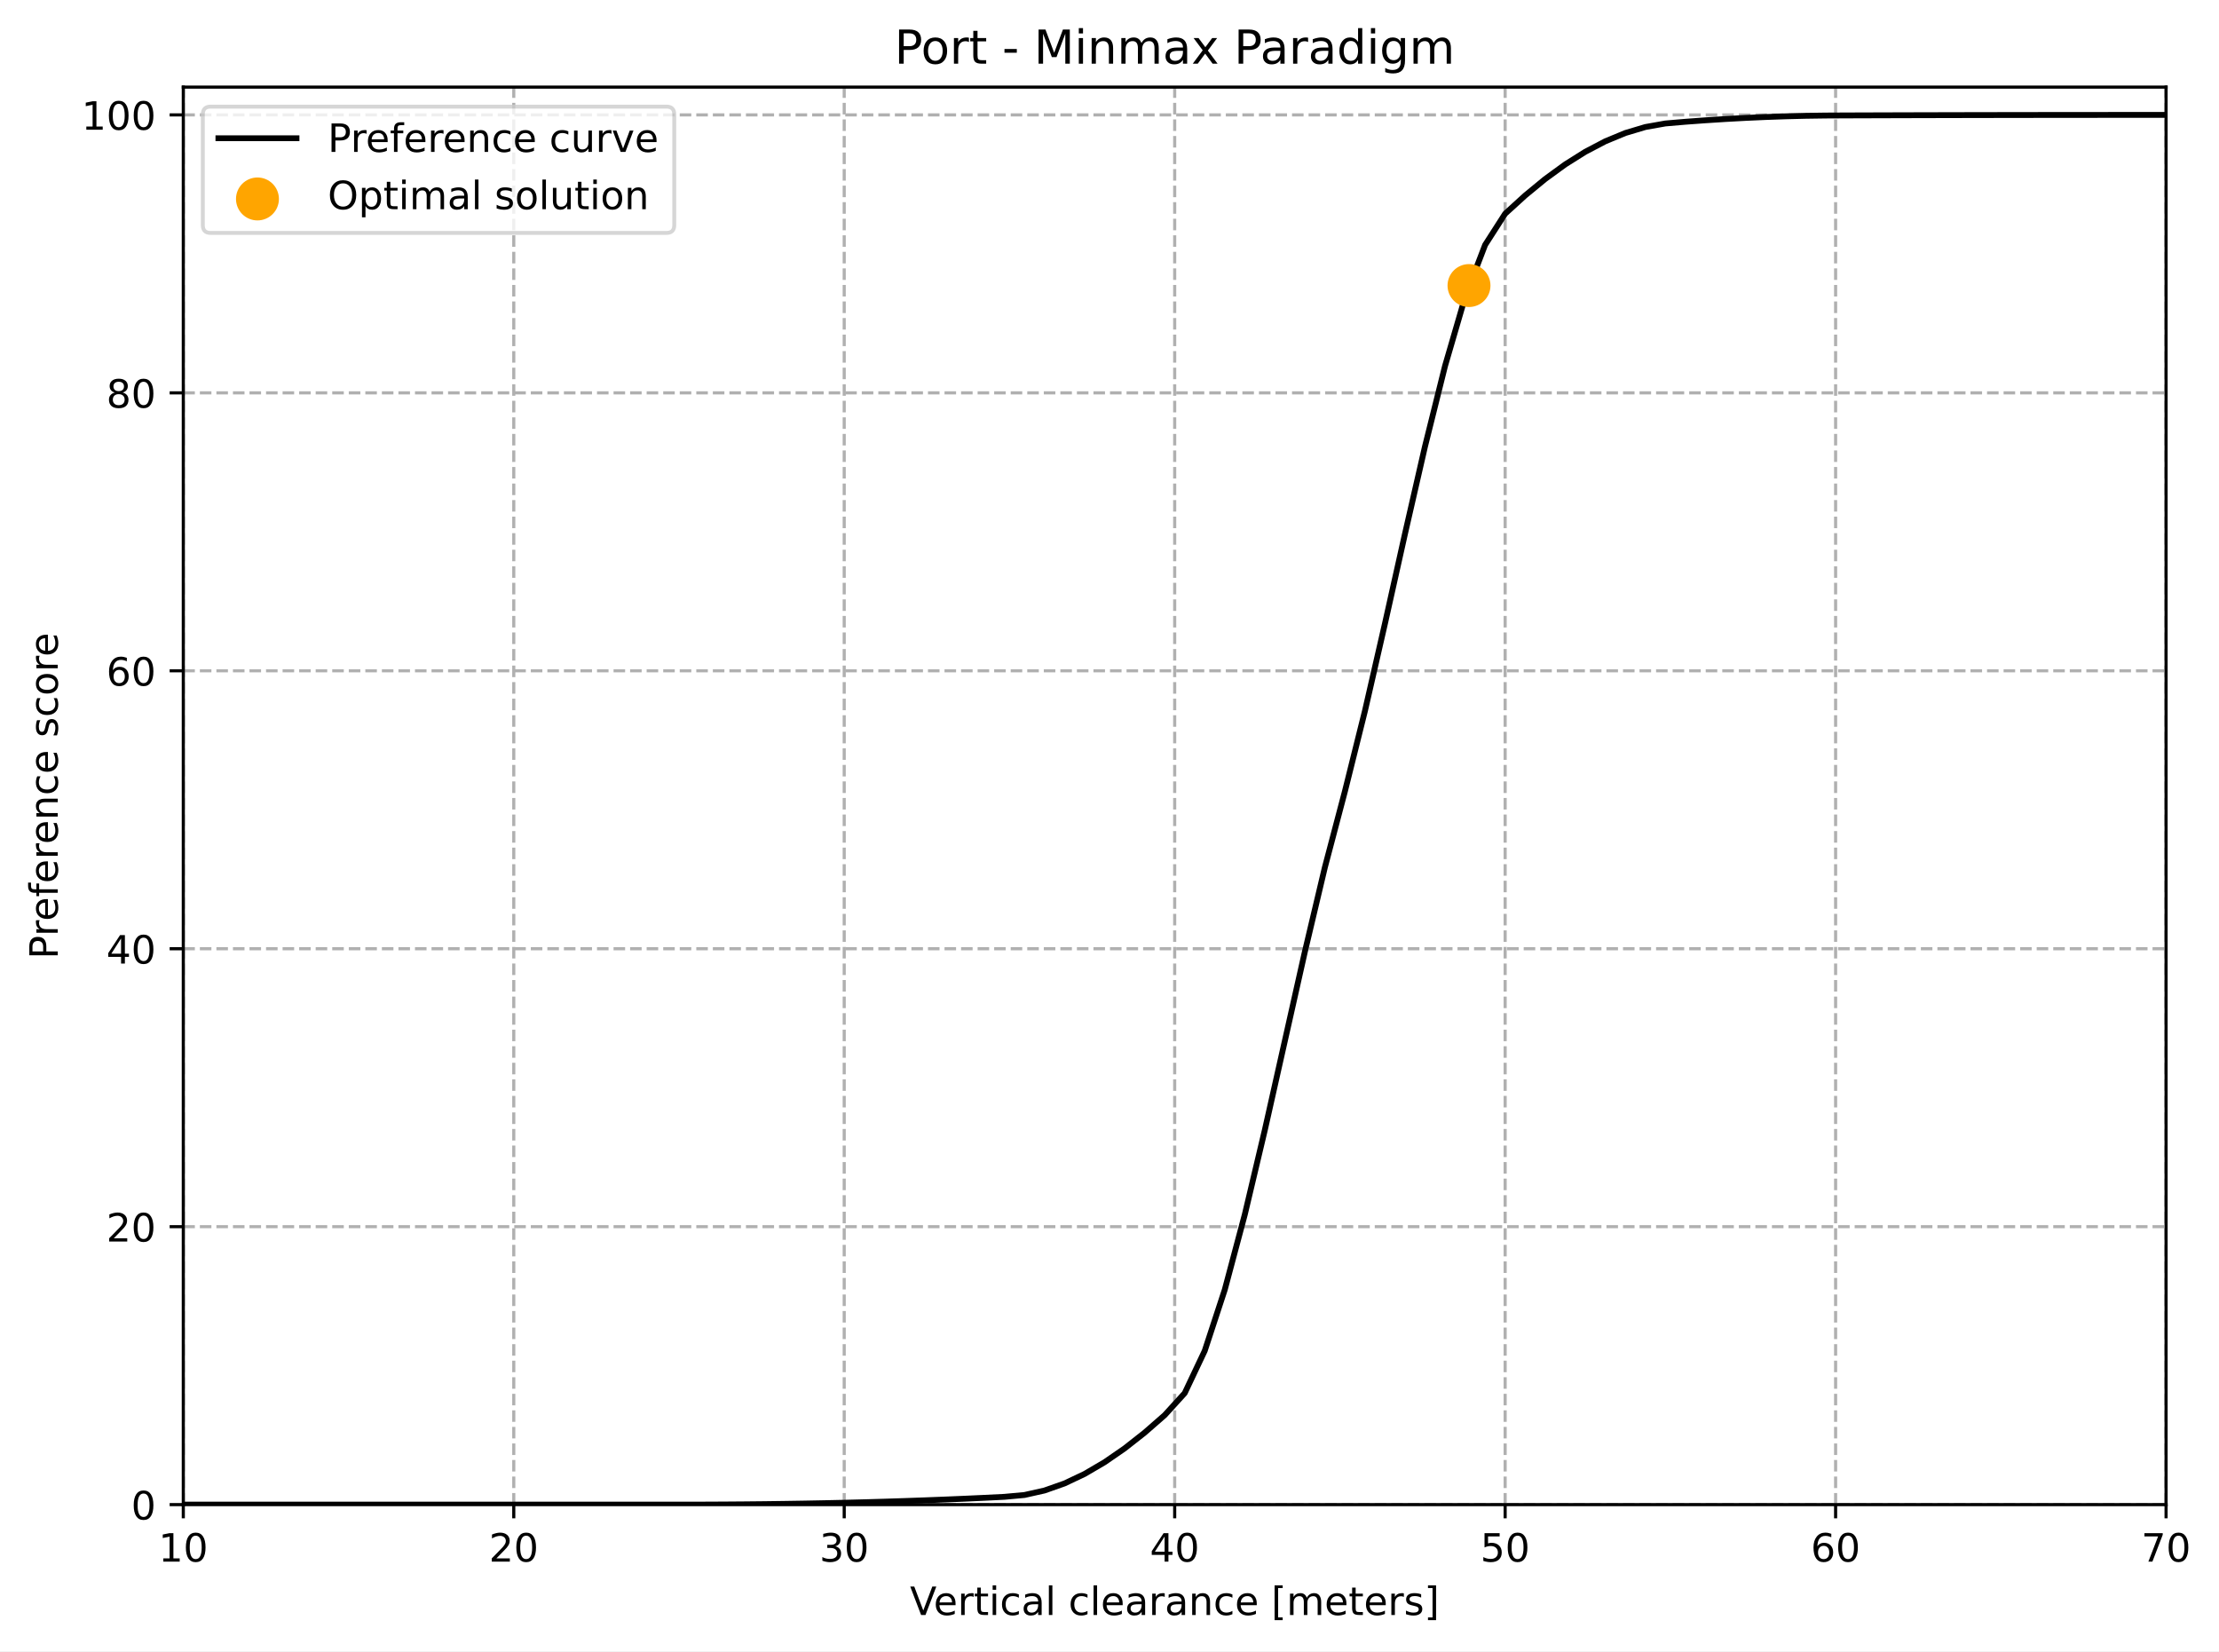
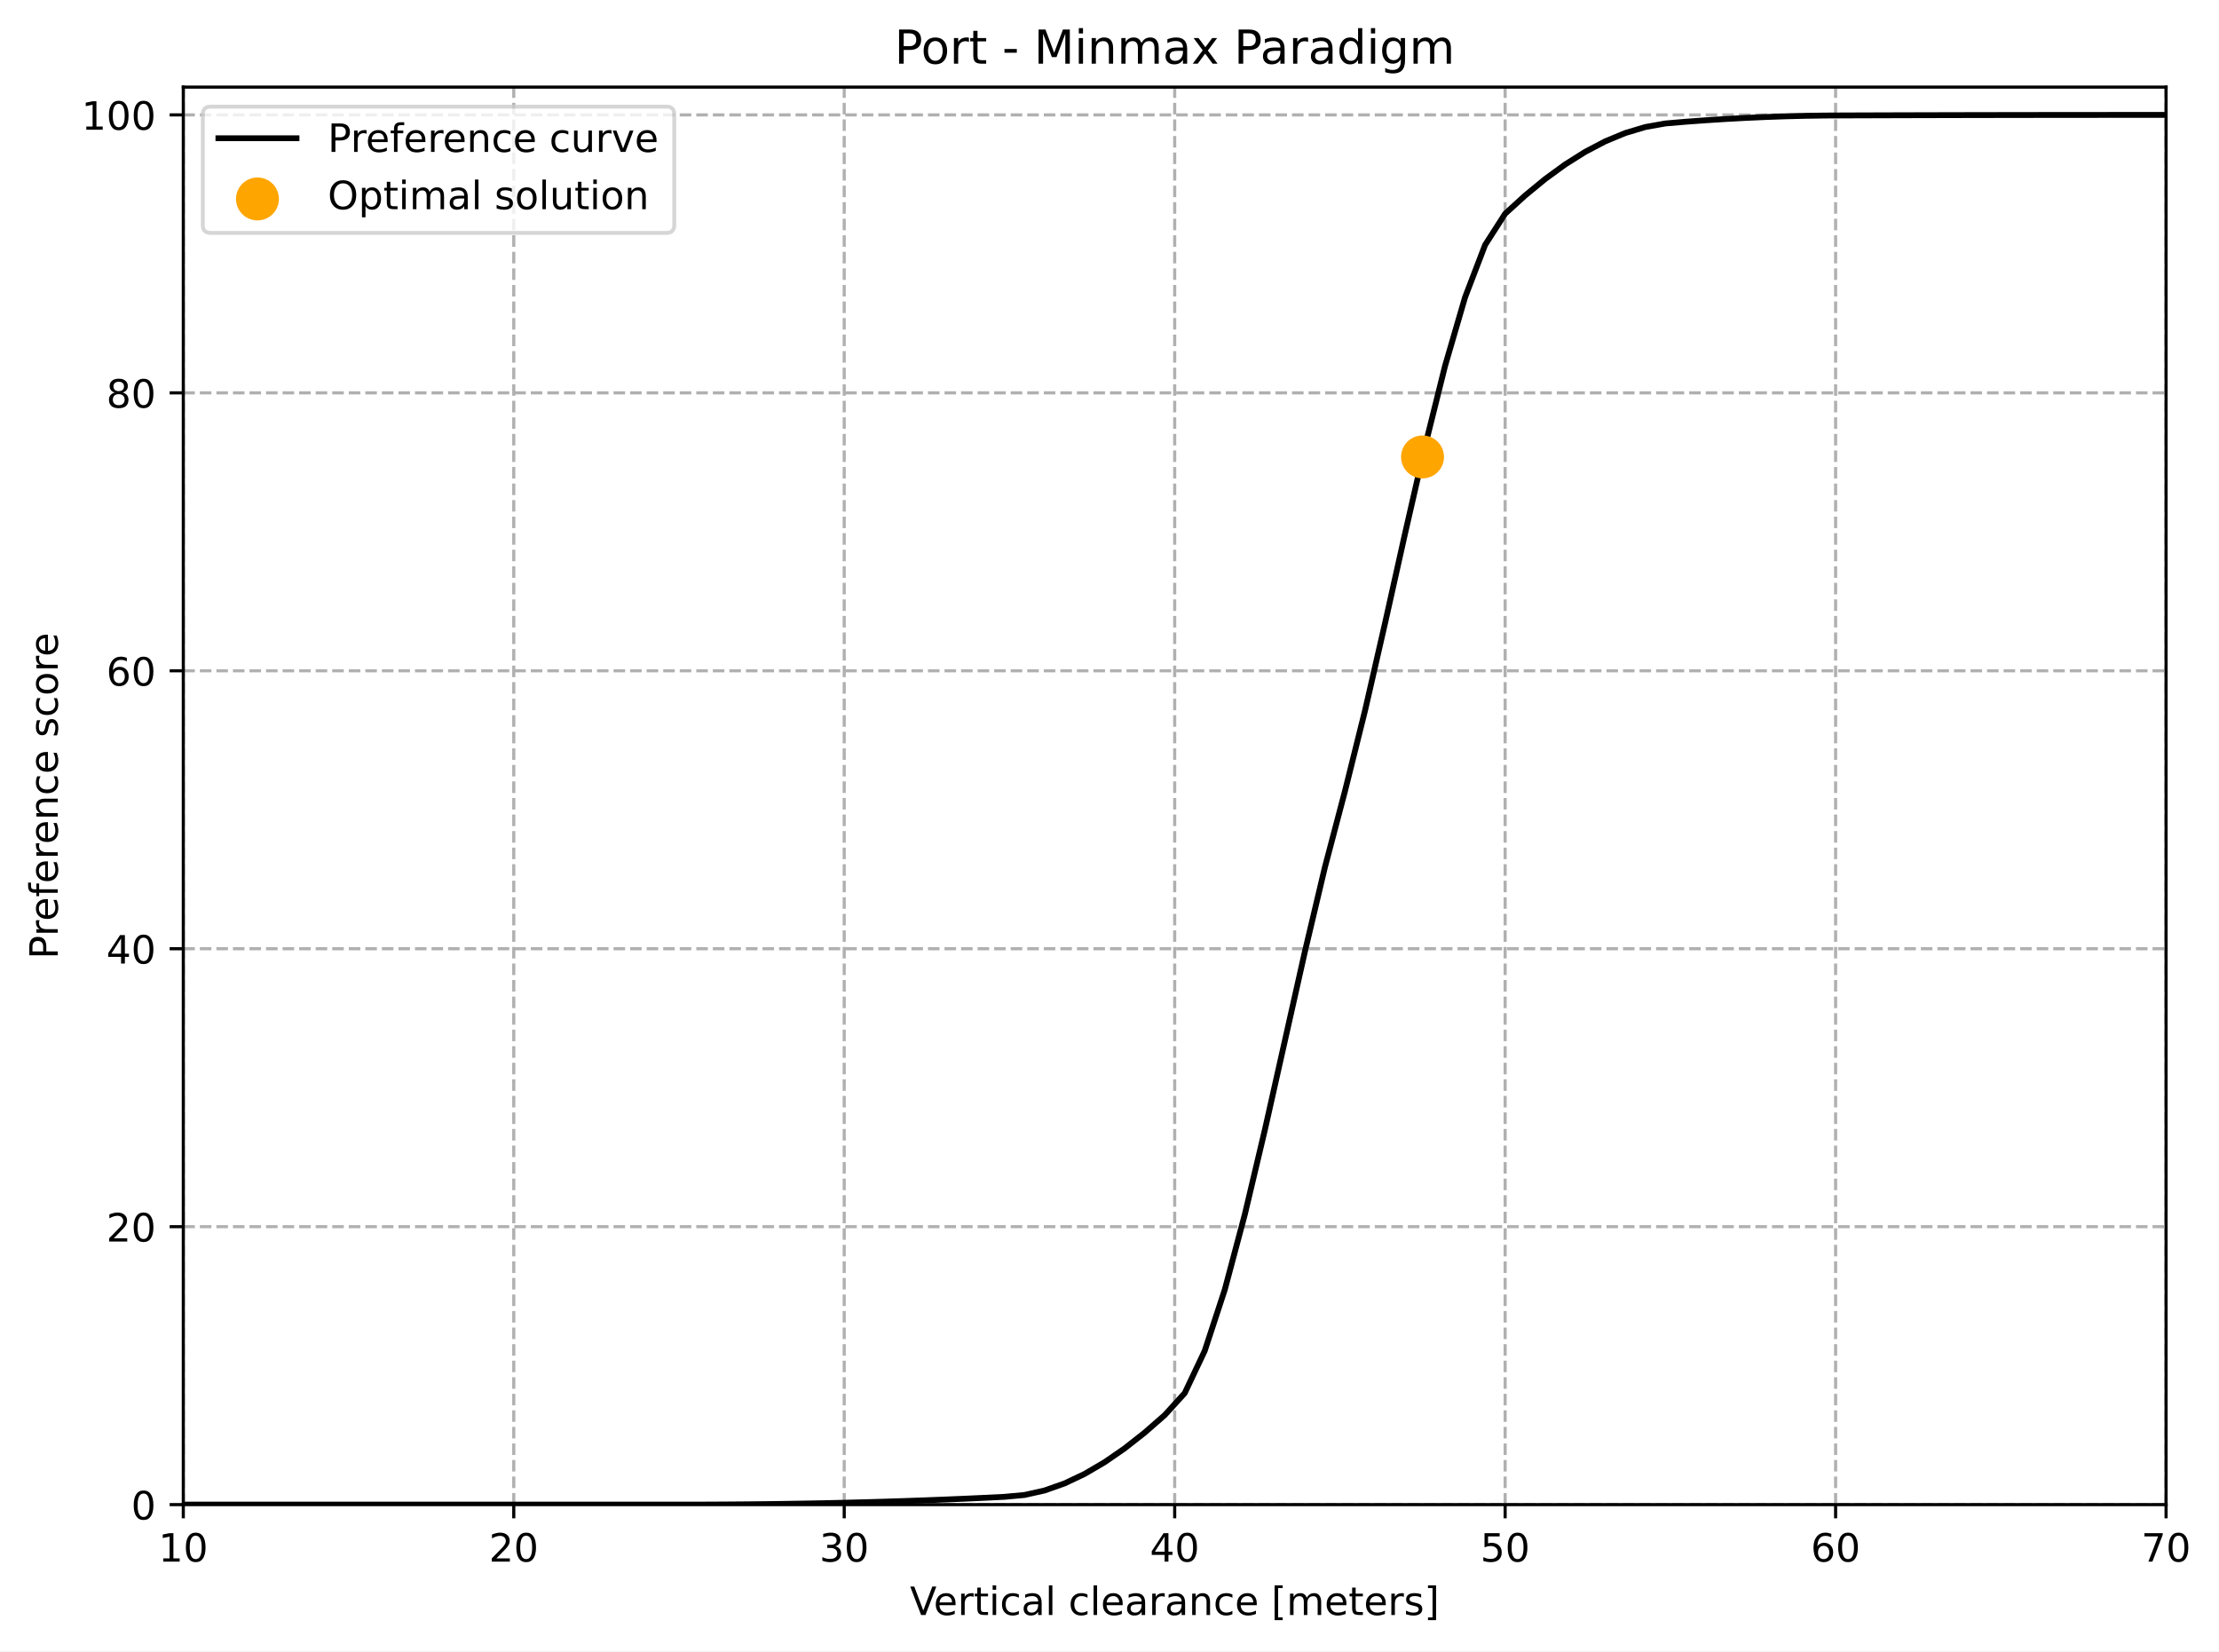
<svg xmlns="http://www.w3.org/2000/svg" xmlns:xlink="http://www.w3.org/1999/xlink" width="568.558pt" height="423.034pt" viewBox="0 0 568.558 423.034" version="1.1">
  <defs>
    <style type="text/css">*{stroke-linejoin: round; stroke-linecap: butt}</style>
  </defs>
  <g id="figure_1">
    <g id="patch_1">
      <path d="M 0 423.034  L 568.558 423.034  L 568.558 0  L 0 0  z " style="fill: #ffffff" />
    </g>
    <g id="axes_1">
      <g id="patch_2">
        <path d="M 46.966 385.478  L 554.996 385.478  L 554.996 22.318  L 46.966 22.318  z " style="fill: #ffffff" />
      </g>
      <g id="matplotlib.axis_1">
        <g id="xtick_1">
          <g id="line2d_1">
-             <path d="M 46.966 385.478  L 46.966 22.318  " clip-path="url(#p6cf95a1721)" style="fill: none; stroke-dasharray: 2.96,1.28; stroke-dashoffset: 0; stroke: #b0b0b0; stroke-width: 0.8" />
+             <path d="M 46.966 385.478  L 46.966 22.318  " clip-path="url(#p5339971fc9)" style="fill: none; stroke-dasharray: 2.96,1.28; stroke-dashoffset: 0; stroke: #b0b0b0; stroke-width: 0.8" />
          </g>
          <g id="line2d_2">
            <defs>
-               <path id="m8a329844b6" d="M 0 0  L 0 3.5  " style="stroke: #000000; stroke-width: 0.8" />
-             </defs>
-             <g>
-               <use xlink:href="#m8a329844b6" x="46.966" y="385.478" style="stroke: #000000; stroke-width: 0.8" />
+               <path id="m5790ba8e35" d="M 0 0  L 0 3.5  " style="stroke: #000000; stroke-width: 0.8" />
+             </defs>
+             <g>
+               <use xlink:href="#m5790ba8e35" x="46.966" y="385.478" style="stroke: #000000; stroke-width: 0.8" />
            </g>
          </g>
          <g id="text_1">
            <g transform="translate(40.60312 400.0766) scale(0.1 -0.1)">
              <defs>
                <path id="DejaVuSans-31" d="M 794 531  L 1825 531  L 1825 4091  L 703 3866  L 703 4441  L 1819 4666  L 2450 4666  L 2450 531  L 3481 531  L 3481 0  L 794 0  L 794 531  z " transform="scale(0.015625)" />
                <path id="DejaVuSans-30" d="M 2034 4250  Q 1547 4250 1301 3770  Q 1056 3291 1056 2328  Q 1056 1369 1301 889  Q 1547 409 2034 409  Q 2525 409 2770 889  Q 3016 1369 3016 2328  Q 3016 3291 2770 3770  Q 2525 4250 2034 4250  z M 2034 4750  Q 2819 4750 3233 4129  Q 3647 3509 3647 2328  Q 3647 1150 3233 529  Q 2819 -91 2034 -91  Q 1250 -91 836 529  Q 422 1150 422 2328  Q 422 3509 836 4129  Q 1250 4750 2034 4750  z " transform="scale(0.015625)" />
              </defs>
              <use xlink:href="#DejaVuSans-31" />
              <use xlink:href="#DejaVuSans-30" transform="translate(63.62305 0)" />
            </g>
          </g>
        </g>
        <g id="xtick_2">
          <g id="line2d_3">
-             <path d="M 131.637 385.478  L 131.637 22.318  " clip-path="url(#p6cf95a1721)" style="fill: none; stroke-dasharray: 2.96,1.28; stroke-dashoffset: 0; stroke: #b0b0b0; stroke-width: 0.8" />
+             <path d="M 131.637 385.478  L 131.637 22.318  " clip-path="url(#p5339971fc9)" style="fill: none; stroke-dasharray: 2.96,1.28; stroke-dashoffset: 0; stroke: #b0b0b0; stroke-width: 0.8" />
          </g>
          <g id="line2d_4">
            <g>
-               <use xlink:href="#m8a329844b6" x="131.637" y="385.478" style="stroke: #000000; stroke-width: 0.8" />
+               <use xlink:href="#m5790ba8e35" x="131.637" y="385.478" style="stroke: #000000; stroke-width: 0.8" />
            </g>
          </g>
          <g id="text_2">
            <g transform="translate(125.2748 400.0766) scale(0.1 -0.1)">
              <defs>
                <path id="DejaVuSans-32" d="M 1228 531  L 3431 531  L 3431 0  L 469 0  L 469 531  Q 828 903 1448 1529  Q 2069 2156 2228 2338  Q 2531 2678 2651 2914  Q 2772 3150 2772 3378  Q 2772 3750 2511 3984  Q 2250 4219 1831 4219  Q 1534 4219 1204 4116  Q 875 4013 500 3803  L 500 4441  Q 881 4594 1212 4672  Q 1544 4750 1819 4750  Q 2544 4750 2975 4387  Q 3406 4025 3406 3419  Q 3406 3131 3298 2873  Q 3191 2616 2906 2266  Q 2828 2175 2409 1742  Q 1991 1309 1228 531  z " transform="scale(0.015625)" />
              </defs>
              <use xlink:href="#DejaVuSans-32" />
              <use xlink:href="#DejaVuSans-30" transform="translate(63.62305 0)" />
            </g>
          </g>
        </g>
        <g id="xtick_3">
          <g id="line2d_5">
-             <path d="M 216.309 385.478  L 216.309 22.318  " clip-path="url(#p6cf95a1721)" style="fill: none; stroke-dasharray: 2.96,1.28; stroke-dashoffset: 0; stroke: #b0b0b0; stroke-width: 0.8" />
+             <path d="M 216.309 385.478  L 216.309 22.318  " clip-path="url(#p5339971fc9)" style="fill: none; stroke-dasharray: 2.96,1.28; stroke-dashoffset: 0; stroke: #b0b0b0; stroke-width: 0.8" />
          </g>
          <g id="line2d_6">
            <g>
-               <use xlink:href="#m8a329844b6" x="216.309" y="385.478" style="stroke: #000000; stroke-width: 0.8" />
+               <use xlink:href="#m5790ba8e35" x="216.309" y="385.478" style="stroke: #000000; stroke-width: 0.8" />
            </g>
          </g>
          <g id="text_3">
            <g transform="translate(209.9465 400.0766) scale(0.1 -0.1)">
              <defs>
                <path id="DejaVuSans-33" d="M 2597 2516  Q 3050 2419 3304 2112  Q 3559 1806 3559 1356  Q 3559 666 3084 287  Q 2609 -91 1734 -91  Q 1441 -91 1130 -33  Q 819 25 488 141  L 488 750  Q 750 597 1062 519  Q 1375 441 1716 441  Q 2309 441 2620 675  Q 2931 909 2931 1356  Q 2931 1769 2642 2001  Q 2353 2234 1838 2234  L 1294 2234  L 1294 2753  L 1863 2753  Q 2328 2753 2575 2939  Q 2822 3125 2822 3475  Q 2822 3834 2567 4026  Q 2313 4219 1838 4219  Q 1578 4219 1281 4162  Q 984 4106 628 3988  L 628 4550  Q 988 4650 1302 4700  Q 1616 4750 1894 4750  Q 2613 4750 3031 4423  Q 3450 4097 3450 3541  Q 3450 3153 3228 2886  Q 3006 2619 2597 2516  z " transform="scale(0.015625)" />
              </defs>
              <use xlink:href="#DejaVuSans-33" />
              <use xlink:href="#DejaVuSans-30" transform="translate(63.62305 0)" />
            </g>
          </g>
        </g>
        <g id="xtick_4">
          <g id="line2d_7">
-             <path d="M 300.981 385.478  L 300.981 22.318  " clip-path="url(#p6cf95a1721)" style="fill: none; stroke-dasharray: 2.96,1.28; stroke-dashoffset: 0; stroke: #b0b0b0; stroke-width: 0.8" />
+             <path d="M 300.981 385.478  L 300.981 22.318  " clip-path="url(#p5339971fc9)" style="fill: none; stroke-dasharray: 2.96,1.28; stroke-dashoffset: 0; stroke: #b0b0b0; stroke-width: 0.8" />
          </g>
          <g id="line2d_8">
            <g>
-               <use xlink:href="#m8a329844b6" x="300.981" y="385.478" style="stroke: #000000; stroke-width: 0.8" />
+               <use xlink:href="#m5790ba8e35" x="300.981" y="385.478" style="stroke: #000000; stroke-width: 0.8" />
            </g>
          </g>
          <g id="text_4">
            <g transform="translate(294.6181 400.0766) scale(0.1 -0.1)">
              <defs>
                <path id="DejaVuSans-34" d="M 2419 4116  L 825 1625  L 2419 1625  L 2419 4116  z M 2253 4666  L 3047 4666  L 3047 1625  L 3713 1625  L 3713 1100  L 3047 1100  L 3047 0  L 2419 0  L 2419 1100  L 313 1100  L 313 1709  L 2253 4666  z " transform="scale(0.015625)" />
              </defs>
              <use xlink:href="#DejaVuSans-34" />
              <use xlink:href="#DejaVuSans-30" transform="translate(63.62305 0)" />
            </g>
          </g>
        </g>
        <g id="xtick_5">
          <g id="line2d_9">
-             <path d="M 385.652 385.478  L 385.652 22.318  " clip-path="url(#p6cf95a1721)" style="fill: none; stroke-dasharray: 2.96,1.28; stroke-dashoffset: 0; stroke: #b0b0b0; stroke-width: 0.8" />
+             <path d="M 385.652 385.478  L 385.652 22.318  " clip-path="url(#p5339971fc9)" style="fill: none; stroke-dasharray: 2.96,1.28; stroke-dashoffset: 0; stroke: #b0b0b0; stroke-width: 0.8" />
          </g>
          <g id="line2d_10">
            <g>
-               <use xlink:href="#m8a329844b6" x="385.652" y="385.478" style="stroke: #000000; stroke-width: 0.8" />
+               <use xlink:href="#m5790ba8e35" x="385.652" y="385.478" style="stroke: #000000; stroke-width: 0.8" />
            </g>
          </g>
          <g id="text_5">
            <g transform="translate(379.2898 400.0766) scale(0.1 -0.1)">
              <defs>
                <path id="DejaVuSans-35" d="M 691 4666  L 3169 4666  L 3169 4134  L 1269 4134  L 1269 2991  Q 1406 3038 1543 3061  Q 1681 3084 1819 3084  Q 2600 3084 3056 2656  Q 3513 2228 3513 1497  Q 3513 744 3044 326  Q 2575 -91 1722 -91  Q 1428 -91 1123 -41  Q 819 9 494 109  L 494 744  Q 775 591 1075 516  Q 1375 441 1709 441  Q 2250 441 2565 725  Q 2881 1009 2881 1497  Q 2881 1984 2565 2268  Q 2250 2553 1709 2553  Q 1456 2553 1204 2497  Q 953 2441 691 2322  L 691 4666  z " transform="scale(0.015625)" />
              </defs>
              <use xlink:href="#DejaVuSans-35" />
              <use xlink:href="#DejaVuSans-30" transform="translate(63.62305 0)" />
            </g>
          </g>
        </g>
        <g id="xtick_6">
          <g id="line2d_11">
-             <path d="M 470.324 385.478  L 470.324 22.318  " clip-path="url(#p6cf95a1721)" style="fill: none; stroke-dasharray: 2.96,1.28; stroke-dashoffset: 0; stroke: #b0b0b0; stroke-width: 0.8" />
+             <path d="M 470.324 385.478  L 470.324 22.318  " clip-path="url(#p5339971fc9)" style="fill: none; stroke-dasharray: 2.96,1.28; stroke-dashoffset: 0; stroke: #b0b0b0; stroke-width: 0.8" />
          </g>
          <g id="line2d_12">
            <g>
-               <use xlink:href="#m8a329844b6" x="470.324" y="385.478" style="stroke: #000000; stroke-width: 0.8" />
+               <use xlink:href="#m5790ba8e35" x="470.324" y="385.478" style="stroke: #000000; stroke-width: 0.8" />
            </g>
          </g>
          <g id="text_6">
            <g transform="translate(463.9615 400.0766) scale(0.1 -0.1)">
              <defs>
                <path id="DejaVuSans-36" d="M 2113 2584  Q 1688 2584 1439 2293  Q 1191 2003 1191 1497  Q 1191 994 1439 701  Q 1688 409 2113 409  Q 2538 409 2786 701  Q 3034 994 3034 1497  Q 3034 2003 2786 2293  Q 2538 2584 2113 2584  z M 3366 4563  L 3366 3988  Q 3128 4100 2886 4159  Q 2644 4219 2406 4219  Q 1781 4219 1451 3797  Q 1122 3375 1075 2522  Q 1259 2794 1537 2939  Q 1816 3084 2150 3084  Q 2853 3084 3261 2657  Q 3669 2231 3669 1497  Q 3669 778 3244 343  Q 2819 -91 2113 -91  Q 1303 -91 875 529  Q 447 1150 447 2328  Q 447 3434 972 4092  Q 1497 4750 2381 4750  Q 2619 4750 2861 4703  Q 3103 4656 3366 4563  z " transform="scale(0.015625)" />
              </defs>
              <use xlink:href="#DejaVuSans-36" />
              <use xlink:href="#DejaVuSans-30" transform="translate(63.62305 0)" />
            </g>
          </g>
        </g>
        <g id="xtick_7">
          <g id="line2d_13">
-             <path d="M 554.996 385.478  L 554.996 22.318  " clip-path="url(#p6cf95a1721)" style="fill: none; stroke-dasharray: 2.96,1.28; stroke-dashoffset: 0; stroke: #b0b0b0; stroke-width: 0.8" />
+             <path d="M 554.996 385.478  L 554.996 22.318  " clip-path="url(#p5339971fc9)" style="fill: none; stroke-dasharray: 2.96,1.28; stroke-dashoffset: 0; stroke: #b0b0b0; stroke-width: 0.8" />
          </g>
          <g id="line2d_14">
            <g>
-               <use xlink:href="#m8a329844b6" x="554.996" y="385.478" style="stroke: #000000; stroke-width: 0.8" />
+               <use xlink:href="#m5790ba8e35" x="554.996" y="385.478" style="stroke: #000000; stroke-width: 0.8" />
            </g>
          </g>
          <g id="text_7">
            <g transform="translate(548.6331 400.0766) scale(0.1 -0.1)">
              <defs>
                <path id="DejaVuSans-37" d="M 525 4666  L 3525 4666  L 3525 4397  L 1831 0  L 1172 0  L 2766 4134  L 525 4134  L 525 4666  z " transform="scale(0.015625)" />
              </defs>
              <use xlink:href="#DejaVuSans-37" />
              <use xlink:href="#DejaVuSans-30" transform="translate(63.62305 0)" />
            </g>
          </g>
        </g>
        <g id="text_8">
          <g transform="translate(233.1478 413.7547) scale(0.1 -0.1)">
            <defs>
              <path id="DejaVuSans-56" d="M 1831 0  L 50 4666  L 709 4666  L 2188 738  L 3669 4666  L 4325 4666  L 2547 0  L 1831 0  z " transform="scale(0.015625)" />
              <path id="DejaVuSans-65" d="M 3597 1894  L 3597 1613  L 953 1613  Q 991 1019 1311 708  Q 1631 397 2203 397  Q 2534 397 2845 478  Q 3156 559 3463 722  L 3463 178  Q 3153 47 2828 -22  Q 2503 -91 2169 -91  Q 1331 -91 842 396  Q 353 884 353 1716  Q 353 2575 817 3079  Q 1281 3584 2069 3584  Q 2775 3584 3186 3129  Q 3597 2675 3597 1894  z M 3022 2063  Q 3016 2534 2758 2815  Q 2500 3097 2075 3097  Q 1594 3097 1305 2825  Q 1016 2553 972 2059  L 3022 2063  z " transform="scale(0.015625)" />
              <path id="DejaVuSans-72" d="M 2631 2963  Q 2534 3019 2420 3045  Q 2306 3072 2169 3072  Q 1681 3072 1420 2755  Q 1159 2438 1159 1844  L 1159 0  L 581 0  L 581 3500  L 1159 3500  L 1159 2956  Q 1341 3275 1631 3429  Q 1922 3584 2338 3584  Q 2397 3584 2469 3576  Q 2541 3569 2628 3553  L 2631 2963  z " transform="scale(0.015625)" />
              <path id="DejaVuSans-74" d="M 1172 4494  L 1172 3500  L 2356 3500  L 2356 3053  L 1172 3053  L 1172 1153  Q 1172 725 1289 603  Q 1406 481 1766 481  L 2356 481  L 2356 0  L 1766 0  Q 1100 0 847 248  Q 594 497 594 1153  L 594 3053  L 172 3053  L 172 3500  L 594 3500  L 594 4494  L 1172 4494  z " transform="scale(0.015625)" />
              <path id="DejaVuSans-69" d="M 603 3500  L 1178 3500  L 1178 0  L 603 0  L 603 3500  z M 603 4863  L 1178 4863  L 1178 4134  L 603 4134  L 603 4863  z " transform="scale(0.015625)" />
              <path id="DejaVuSans-63" d="M 3122 3366  L 3122 2828  Q 2878 2963 2633 3030  Q 2388 3097 2138 3097  Q 1578 3097 1268 2742  Q 959 2388 959 1747  Q 959 1106 1268 751  Q 1578 397 2138 397  Q 2388 397 2633 464  Q 2878 531 3122 666  L 3122 134  Q 2881 22 2623 -34  Q 2366 -91 2075 -91  Q 1284 -91 818 406  Q 353 903 353 1747  Q 353 2603 823 3093  Q 1294 3584 2113 3584  Q 2378 3584 2631 3529  Q 2884 3475 3122 3366  z " transform="scale(0.015625)" />
              <path id="DejaVuSans-61" d="M 2194 1759  Q 1497 1759 1228 1600  Q 959 1441 959 1056  Q 959 750 1161 570  Q 1363 391 1709 391  Q 2188 391 2477 730  Q 2766 1069 2766 1631  L 2766 1759  L 2194 1759  z M 3341 1997  L 3341 0  L 2766 0  L 2766 531  Q 2569 213 2275 61  Q 1981 -91 1556 -91  Q 1019 -91 701 211  Q 384 513 384 1019  Q 384 1609 779 1909  Q 1175 2209 1959 2209  L 2766 2209  L 2766 2266  Q 2766 2663 2505 2880  Q 2244 3097 1772 3097  Q 1472 3097 1187 3025  Q 903 2953 641 2809  L 641 3341  Q 956 3463 1253 3523  Q 1550 3584 1831 3584  Q 2591 3584 2966 3190  Q 3341 2797 3341 1997  z " transform="scale(0.015625)" />
              <path id="DejaVuSans-6c" d="M 603 4863  L 1178 4863  L 1178 0  L 603 0  L 603 4863  z " transform="scale(0.015625)" />
              <path id="DejaVuSans-20" transform="scale(0.015625)" />
              <path id="DejaVuSans-6e" d="M 3513 2113  L 3513 0  L 2938 0  L 2938 2094  Q 2938 2591 2744 2837  Q 2550 3084 2163 3084  Q 1697 3084 1428 2787  Q 1159 2491 1159 1978  L 1159 0  L 581 0  L 581 3500  L 1159 3500  L 1159 2956  Q 1366 3272 1645 3428  Q 1925 3584 2291 3584  Q 2894 3584 3203 3211  Q 3513 2838 3513 2113  z " transform="scale(0.015625)" />
              <path id="DejaVuSans-5b" d="M 550 4863  L 1875 4863  L 1875 4416  L 1125 4416  L 1125 -397  L 1875 -397  L 1875 -844  L 550 -844  L 550 4863  z " transform="scale(0.015625)" />
              <path id="DejaVuSans-6d" d="M 3328 2828  Q 3544 3216 3844 3400  Q 4144 3584 4550 3584  Q 5097 3584 5394 3201  Q 5691 2819 5691 2113  L 5691 0  L 5113 0  L 5113 2094  Q 5113 2597 4934 2840  Q 4756 3084 4391 3084  Q 3944 3084 3684 2787  Q 3425 2491 3425 1978  L 3425 0  L 2847 0  L 2847 2094  Q 2847 2600 2669 2842  Q 2491 3084 2119 3084  Q 1678 3084 1418 2786  Q 1159 2488 1159 1978  L 1159 0  L 581 0  L 581 3500  L 1159 3500  L 1159 2956  Q 1356 3278 1631 3431  Q 1906 3584 2284 3584  Q 2666 3584 2933 3390  Q 3200 3197 3328 2828  z " transform="scale(0.015625)" />
              <path id="DejaVuSans-73" d="M 2834 3397  L 2834 2853  Q 2591 2978 2328 3040  Q 2066 3103 1784 3103  Q 1356 3103 1142 2972  Q 928 2841 928 2578  Q 928 2378 1081 2264  Q 1234 2150 1697 2047  L 1894 2003  Q 2506 1872 2764 1633  Q 3022 1394 3022 966  Q 3022 478 2636 193  Q 2250 -91 1575 -91  Q 1294 -91 989 -36  Q 684 19 347 128  L 347 722  Q 666 556 975 473  Q 1284 391 1588 391  Q 1994 391 2212 530  Q 2431 669 2431 922  Q 2431 1156 2273 1281  Q 2116 1406 1581 1522  L 1381 1569  Q 847 1681 609 1914  Q 372 2147 372 2553  Q 372 3047 722 3315  Q 1072 3584 1716 3584  Q 2034 3584 2315 3537  Q 2597 3491 2834 3397  z " transform="scale(0.015625)" />
              <path id="DejaVuSans-5d" d="M 1947 4863  L 1947 -844  L 622 -844  L 622 -397  L 1369 -397  L 1369 4416  L 622 4416  L 622 4863  L 1947 4863  z " transform="scale(0.015625)" />
            </defs>
            <use xlink:href="#DejaVuSans-56" />
            <use xlink:href="#DejaVuSans-65" transform="translate(60.6582 0)" />
            <use xlink:href="#DejaVuSans-72" transform="translate(122.1816 0)" />
            <use xlink:href="#DejaVuSans-74" transform="translate(163.2949 0)" />
            <use xlink:href="#DejaVuSans-69" transform="translate(202.5039 0)" />
            <use xlink:href="#DejaVuSans-63" transform="translate(230.2871 0)" />
            <use xlink:href="#DejaVuSans-61" transform="translate(285.2676 0)" />
            <use xlink:href="#DejaVuSans-6c" transform="translate(346.5469 0)" />
            <use xlink:href="#DejaVuSans-20" transform="translate(374.3301 0)" />
            <use xlink:href="#DejaVuSans-63" transform="translate(406.1172 0)" />
            <use xlink:href="#DejaVuSans-6c" transform="translate(461.0977 0)" />
            <use xlink:href="#DejaVuSans-65" transform="translate(488.8809 0)" />
            <use xlink:href="#DejaVuSans-61" transform="translate(550.4043 0)" />
            <use xlink:href="#DejaVuSans-72" transform="translate(611.6836 0)" />
            <use xlink:href="#DejaVuSans-61" transform="translate(652.7969 0)" />
            <use xlink:href="#DejaVuSans-6e" transform="translate(714.0762 0)" />
            <use xlink:href="#DejaVuSans-63" transform="translate(777.4551 0)" />
            <use xlink:href="#DejaVuSans-65" transform="translate(832.4355 0)" />
            <use xlink:href="#DejaVuSans-20" transform="translate(893.959 0)" />
            <use xlink:href="#DejaVuSans-5b" transform="translate(925.7461 0)" />
            <use xlink:href="#DejaVuSans-6d" transform="translate(964.7598 0)" />
            <use xlink:href="#DejaVuSans-65" transform="translate(1062.172 0)" />
            <use xlink:href="#DejaVuSans-74" transform="translate(1123.695 0)" />
            <use xlink:href="#DejaVuSans-65" transform="translate(1162.904 0)" />
            <use xlink:href="#DejaVuSans-72" transform="translate(1224.428 0)" />
            <use xlink:href="#DejaVuSans-73" transform="translate(1265.541 0)" />
            <use xlink:href="#DejaVuSans-5d" transform="translate(1317.641 0)" />
          </g>
        </g>
      </g>
      <g id="matplotlib.axis_2">
        <g id="ytick_1">
          <g id="line2d_15">
-             <path d="M 46.966 385.478  L 554.996 385.478  " clip-path="url(#p6cf95a1721)" style="fill: none; stroke-dasharray: 2.96,1.28; stroke-dashoffset: 0; stroke: #b0b0b0; stroke-width: 0.8" />
+             <path d="M 46.966 385.478  L 554.996 385.478  " clip-path="url(#p5339971fc9)" style="fill: none; stroke-dasharray: 2.96,1.28; stroke-dashoffset: 0; stroke: #b0b0b0; stroke-width: 0.8" />
          </g>
          <g id="line2d_16">
            <defs>
-               <path id="m9c20cba5c4" d="M 0 0  L -3.5 0  " style="stroke: #000000; stroke-width: 0.8" />
-             </defs>
-             <g>
-               <use xlink:href="#m9c20cba5c4" x="46.966" y="385.478" style="stroke: #000000; stroke-width: 0.8" />
+               <path id="m8b01748383" d="M 0 0  L -3.5 0  " style="stroke: #000000; stroke-width: 0.8" />
+             </defs>
+             <g>
+               <use xlink:href="#m8b01748383" x="46.966" y="385.478" style="stroke: #000000; stroke-width: 0.8" />
            </g>
          </g>
          <g id="text_9">
            <g transform="translate(33.60312 389.2773) scale(0.1 -0.1)">
              <use xlink:href="#DejaVuSans-30" />
            </g>
          </g>
        </g>
        <g id="ytick_2">
          <g id="line2d_17">
-             <path d="M 46.966 314.27  L 554.996 314.27  " clip-path="url(#p6cf95a1721)" style="fill: none; stroke-dasharray: 2.96,1.28; stroke-dashoffset: 0; stroke: #b0b0b0; stroke-width: 0.8" />
+             <path d="M 46.966 314.27  L 554.996 314.27  " clip-path="url(#p5339971fc9)" style="fill: none; stroke-dasharray: 2.96,1.28; stroke-dashoffset: 0; stroke: #b0b0b0; stroke-width: 0.8" />
          </g>
          <g id="line2d_18">
            <g>
-               <use xlink:href="#m9c20cba5c4" x="46.966" y="314.27" style="stroke: #000000; stroke-width: 0.8" />
+               <use xlink:href="#m8b01748383" x="46.966" y="314.27" style="stroke: #000000; stroke-width: 0.8" />
            </g>
          </g>
          <g id="text_10">
            <g transform="translate(27.24063 318.0695) scale(0.1 -0.1)">
              <use xlink:href="#DejaVuSans-32" />
              <use xlink:href="#DejaVuSans-30" transform="translate(63.62305 0)" />
            </g>
          </g>
        </g>
        <g id="ytick_3">
          <g id="line2d_19">
-             <path d="M 46.966 243.062  L 554.996 243.062  " clip-path="url(#p6cf95a1721)" style="fill: none; stroke-dasharray: 2.96,1.28; stroke-dashoffset: 0; stroke: #b0b0b0; stroke-width: 0.8" />
+             <path d="M 46.966 243.062  L 554.996 243.062  " clip-path="url(#p5339971fc9)" style="fill: none; stroke-dasharray: 2.96,1.28; stroke-dashoffset: 0; stroke: #b0b0b0; stroke-width: 0.8" />
          </g>
          <g id="line2d_20">
            <g>
-               <use xlink:href="#m9c20cba5c4" x="46.966" y="243.062" style="stroke: #000000; stroke-width: 0.8" />
+               <use xlink:href="#m8b01748383" x="46.966" y="243.062" style="stroke: #000000; stroke-width: 0.8" />
            </g>
          </g>
          <g id="text_11">
            <g transform="translate(27.24063 246.8617) scale(0.1 -0.1)">
              <use xlink:href="#DejaVuSans-34" />
              <use xlink:href="#DejaVuSans-30" transform="translate(63.62305 0)" />
            </g>
          </g>
        </g>
        <g id="ytick_4">
          <g id="line2d_21">
-             <path d="M 46.966 171.855  L 554.996 171.855  " clip-path="url(#p6cf95a1721)" style="fill: none; stroke-dasharray: 2.96,1.28; stroke-dashoffset: 0; stroke: #b0b0b0; stroke-width: 0.8" />
+             <path d="M 46.966 171.855  L 554.996 171.855  " clip-path="url(#p5339971fc9)" style="fill: none; stroke-dasharray: 2.96,1.28; stroke-dashoffset: 0; stroke: #b0b0b0; stroke-width: 0.8" />
          </g>
          <g id="line2d_22">
            <g>
-               <use xlink:href="#m9c20cba5c4" x="46.966" y="171.855" style="stroke: #000000; stroke-width: 0.8" />
+               <use xlink:href="#m8b01748383" x="46.966" y="171.855" style="stroke: #000000; stroke-width: 0.8" />
            </g>
          </g>
          <g id="text_12">
            <g transform="translate(27.24063 175.6538) scale(0.1 -0.1)">
              <use xlink:href="#DejaVuSans-36" />
              <use xlink:href="#DejaVuSans-30" transform="translate(63.62305 0)" />
            </g>
          </g>
        </g>
        <g id="ytick_5">
          <g id="line2d_23">
-             <path d="M 46.966 100.647  L 554.996 100.647  " clip-path="url(#p6cf95a1721)" style="fill: none; stroke-dasharray: 2.96,1.28; stroke-dashoffset: 0; stroke: #b0b0b0; stroke-width: 0.8" />
+             <path d="M 46.966 100.647  L 554.996 100.647  " clip-path="url(#p5339971fc9)" style="fill: none; stroke-dasharray: 2.96,1.28; stroke-dashoffset: 0; stroke: #b0b0b0; stroke-width: 0.8" />
          </g>
          <g id="line2d_24">
            <g>
-               <use xlink:href="#m9c20cba5c4" x="46.966" y="100.647" style="stroke: #000000; stroke-width: 0.8" />
+               <use xlink:href="#m8b01748383" x="46.966" y="100.647" style="stroke: #000000; stroke-width: 0.8" />
            </g>
          </g>
          <g id="text_13">
            <g transform="translate(27.24063 104.446) scale(0.1 -0.1)">
              <defs>
                <path id="DejaVuSans-38" d="M 2034 2216  Q 1584 2216 1326 1975  Q 1069 1734 1069 1313  Q 1069 891 1326 650  Q 1584 409 2034 409  Q 2484 409 2743 651  Q 3003 894 3003 1313  Q 3003 1734 2745 1975  Q 2488 2216 2034 2216  z M 1403 2484  Q 997 2584 770 2862  Q 544 3141 544 3541  Q 544 4100 942 4425  Q 1341 4750 2034 4750  Q 2731 4750 3128 4425  Q 3525 4100 3525 3541  Q 3525 3141 3298 2862  Q 3072 2584 2669 2484  Q 3125 2378 3379 2068  Q 3634 1759 3634 1313  Q 3634 634 3220 271  Q 2806 -91 2034 -91  Q 1263 -91 848 271  Q 434 634 434 1313  Q 434 1759 690 2068  Q 947 2378 1403 2484  z M 1172 3481  Q 1172 3119 1398 2916  Q 1625 2713 2034 2713  Q 2441 2713 2670 2916  Q 2900 3119 2900 3481  Q 2900 3844 2670 4047  Q 2441 4250 2034 4250  Q 1625 4250 1398 4047  Q 1172 3844 1172 3481  z " transform="scale(0.015625)" />
              </defs>
              <use xlink:href="#DejaVuSans-38" />
              <use xlink:href="#DejaVuSans-30" transform="translate(63.62305 0)" />
            </g>
          </g>
        </g>
        <g id="ytick_6">
          <g id="line2d_25">
-             <path d="M 46.966 29.439  L 554.996 29.439  " clip-path="url(#p6cf95a1721)" style="fill: none; stroke-dasharray: 2.96,1.28; stroke-dashoffset: 0; stroke: #b0b0b0; stroke-width: 0.8" />
+             <path d="M 46.966 29.439  L 554.996 29.439  " clip-path="url(#p5339971fc9)" style="fill: none; stroke-dasharray: 2.96,1.28; stroke-dashoffset: 0; stroke: #b0b0b0; stroke-width: 0.8" />
          </g>
          <g id="line2d_26">
            <g>
-               <use xlink:href="#m9c20cba5c4" x="46.966" y="29.439" style="stroke: #000000; stroke-width: 0.8" />
+               <use xlink:href="#m8b01748383" x="46.966" y="29.439" style="stroke: #000000; stroke-width: 0.8" />
            </g>
          </g>
          <g id="text_14">
            <g transform="translate(20.87813 33.23813) scale(0.1 -0.1)">
              <use xlink:href="#DejaVuSans-31" />
              <use xlink:href="#DejaVuSans-30" transform="translate(63.62305 0)" />
              <use xlink:href="#DejaVuSans-30" transform="translate(127.2461 0)" />
            </g>
          </g>
        </g>
        <g id="text_15">
          <g transform="translate(14.79844 245.7177) rotate(-90) scale(0.1 -0.1)">
            <defs>
              <path id="DejaVuSans-50" d="M 1259 4147  L 1259 2394  L 2053 2394  Q 2494 2394 2734 2622  Q 2975 2850 2975 3272  Q 2975 3691 2734 3919  Q 2494 4147 2053 4147  L 1259 4147  z M 628 4666  L 2053 4666  Q 2838 4666 3239 4311  Q 3641 3956 3641 3272  Q 3641 2581 3239 2228  Q 2838 1875 2053 1875  L 1259 1875  L 1259 0  L 628 0  L 628 4666  z " transform="scale(0.015625)" />
              <path id="DejaVuSans-66" d="M 2375 4863  L 2375 4384  L 1825 4384  Q 1516 4384 1395 4259  Q 1275 4134 1275 3809  L 1275 3500  L 2222 3500  L 2222 3053  L 1275 3053  L 1275 0  L 697 0  L 697 3053  L 147 3053  L 147 3500  L 697 3500  L 697 3744  Q 697 4328 969 4595  Q 1241 4863 1831 4863  L 2375 4863  z " transform="scale(0.015625)" />
              <path id="DejaVuSans-6f" d="M 1959 3097  Q 1497 3097 1228 2736  Q 959 2375 959 1747  Q 959 1119 1226 758  Q 1494 397 1959 397  Q 2419 397 2687 759  Q 2956 1122 2956 1747  Q 2956 2369 2687 2733  Q 2419 3097 1959 3097  z M 1959 3584  Q 2709 3584 3137 3096  Q 3566 2609 3566 1747  Q 3566 888 3137 398  Q 2709 -91 1959 -91  Q 1206 -91 779 398  Q 353 888 353 1747  Q 353 2609 779 3096  Q 1206 3584 1959 3584  z " transform="scale(0.015625)" />
            </defs>
            <use xlink:href="#DejaVuSans-50" />
            <use xlink:href="#DejaVuSans-72" transform="translate(58.55273 0)" />
            <use xlink:href="#DejaVuSans-65" transform="translate(97.41602 0)" />
            <use xlink:href="#DejaVuSans-66" transform="translate(158.9395 0)" />
            <use xlink:href="#DejaVuSans-65" transform="translate(194.1445 0)" />
            <use xlink:href="#DejaVuSans-72" transform="translate(255.668 0)" />
            <use xlink:href="#DejaVuSans-65" transform="translate(294.5312 0)" />
            <use xlink:href="#DejaVuSans-6e" transform="translate(356.0547 0)" />
            <use xlink:href="#DejaVuSans-63" transform="translate(419.4336 0)" />
            <use xlink:href="#DejaVuSans-65" transform="translate(474.4141 0)" />
            <use xlink:href="#DejaVuSans-20" transform="translate(535.9375 0)" />
            <use xlink:href="#DejaVuSans-73" transform="translate(567.7246 0)" />
            <use xlink:href="#DejaVuSans-63" transform="translate(619.8242 0)" />
            <use xlink:href="#DejaVuSans-6f" transform="translate(674.8047 0)" />
            <use xlink:href="#DejaVuSans-72" transform="translate(735.9863 0)" />
            <use xlink:href="#DejaVuSans-65" transform="translate(774.8496 0)" />
          </g>
        </g>
      </g>
      <g id="line2d_27">
-         <path d="M 46.966 385.478  L 52.097 385.478  L 57.229 385.478  L 62.36 385.478  L 67.492 385.478  L 72.624 385.478  L 77.755 385.478  L 82.887 385.478  L 88.019 385.478  L 93.15 385.478  L 98.282 385.478  L 103.413 385.478  L 108.545 385.478  L 113.677 385.478  L 118.808 385.478  L 123.94 385.478  L 129.071 385.478  L 134.203 385.478  L 139.335 385.478  L 144.466 385.478  L 149.598 385.478  L 154.73 385.478  L 159.861 385.478  L 164.993 385.478  L 170.124 385.478  L 175.256 385.478  L 180.388 385.468  L 185.519 385.444  L 190.651 385.406  L 195.782 385.355  L 200.914 385.288  L 206.046 385.206  L 211.177 385.109  L 216.309 384.996  L 221.441 384.867  L 226.572 384.721  L 231.704 384.558  L 236.835 384.378  L 241.967 384.181  L 247.099 383.966  L 252.23 383.732  L 257.362 383.479  L 262.494 383.009  L 267.625 381.859  L 272.757 380.049  L 277.888 377.619  L 283.02 374.614  L 288.152 371.074  L 293.283 367.042  L 298.415 362.56  L 303.546 356.918  L 308.678 346.074  L 313.81 330.428  L 318.941 311.18  L 324.073 289.532  L 329.205 266.683  L 334.336 243.833  L 339.468 222.185  L 344.599 202.731  L 349.731 182.133  L 354.863 159.734  L 359.994 136.735  L 365.126 114.336  L 370.257 93.738  L 375.389 76.141  L 380.521 62.746  L 385.652 54.753  L 390.784 50.08  L 395.916 45.86  L 401.047 42.123  L 406.179 38.895  L 411.31 36.204  L 416.442 34.078  L 421.574 32.545  L 426.705 31.632  L 431.837 31.193  L 436.968 30.819  L 442.1 30.491  L 447.232 30.21  L 452.363 29.979  L 457.495 29.799  L 462.627 29.671  L 467.758 29.598  L 472.89 29.572  L 478.021 29.555  L 483.153 29.539  L 488.285 29.524  L 493.416 29.511  L 498.548 29.499  L 503.679 29.488  L 508.811 29.478  L 513.943 29.47  L 519.074 29.462  L 524.206 29.456  L 529.338 29.451  L 534.469 29.446  L 539.601 29.443  L 544.732 29.441  L 549.864 29.439  L 554.996 29.439  " clip-path="url(#p6cf95a1721)" style="fill: none; stroke: #000000; stroke-width: 1.5; stroke-linecap: square" />
+         <path d="M 46.966 385.478  L 52.097 385.478  L 57.229 385.478  L 62.36 385.478  L 67.492 385.478  L 72.624 385.478  L 77.755 385.478  L 82.887 385.478  L 88.019 385.478  L 93.15 385.478  L 98.282 385.478  L 103.413 385.478  L 108.545 385.478  L 113.677 385.478  L 118.808 385.478  L 123.94 385.478  L 129.071 385.478  L 134.203 385.478  L 139.335 385.478  L 144.466 385.478  L 149.598 385.478  L 154.73 385.478  L 159.861 385.478  L 164.993 385.478  L 170.124 385.478  L 175.256 385.478  L 180.388 385.468  L 185.519 385.444  L 190.651 385.406  L 195.782 385.355  L 200.914 385.288  L 206.046 385.206  L 211.177 385.109  L 216.309 384.996  L 221.441 384.867  L 226.572 384.721  L 231.704 384.558  L 236.835 384.378  L 241.967 384.181  L 247.099 383.966  L 252.23 383.732  L 257.362 383.479  L 262.494 383.009  L 267.625 381.859  L 272.757 380.049  L 277.888 377.619  L 283.02 374.614  L 288.152 371.074  L 293.283 367.042  L 298.415 362.56  L 303.546 356.918  L 308.678 346.074  L 313.81 330.428  L 318.941 311.18  L 324.073 289.532  L 329.205 266.683  L 334.336 243.833  L 339.468 222.185  L 344.599 202.731  L 349.731 182.133  L 354.863 159.734  L 359.994 136.735  L 365.126 114.336  L 370.257 93.738  L 375.389 76.141  L 380.521 62.746  L 385.652 54.753  L 390.784 50.08  L 395.916 45.86  L 401.047 42.123  L 406.179 38.895  L 411.31 36.204  L 416.442 34.078  L 421.574 32.545  L 426.705 31.632  L 431.837 31.193  L 436.968 30.819  L 442.1 30.491  L 447.232 30.21  L 452.363 29.979  L 457.495 29.799  L 462.627 29.671  L 467.758 29.598  L 472.89 29.572  L 478.021 29.555  L 483.153 29.539  L 488.285 29.524  L 493.416 29.511  L 498.548 29.499  L 503.679 29.488  L 508.811 29.478  L 513.943 29.47  L 519.074 29.462  L 524.206 29.456  L 529.338 29.451  L 534.469 29.446  L 539.601 29.443  L 544.732 29.441  L 549.864 29.439  L 554.996 29.439  " clip-path="url(#p5339971fc9)" style="fill: none; stroke: #000000; stroke-width: 1.5; stroke-linecap: square" />
      </g>
      <g id="patch_3">
        <path d="M 46.966 385.478  L 46.966 22.318  " style="fill: none; stroke: #000000; stroke-width: 0.8; stroke-linejoin: miter; stroke-linecap: square" />
      </g>
      <g id="patch_4">
        <path d="M 554.996 385.478  L 554.996 22.318  " style="fill: none; stroke: #000000; stroke-width: 0.8; stroke-linejoin: miter; stroke-linecap: square" />
      </g>
      <g id="patch_5">
        <path d="M 46.966 385.478  L 554.996 385.478  " style="fill: none; stroke: #000000; stroke-width: 0.8; stroke-linejoin: miter; stroke-linecap: square" />
      </g>
      <g id="patch_6">
        <path d="M 46.966 22.318  L 554.996 22.318  " style="fill: none; stroke: #000000; stroke-width: 0.8; stroke-linejoin: miter; stroke-linecap: square" />
      </g>
      <g id="text_16">
        <g transform="translate(229.1887 16.31812) scale(0.12 -0.12)">
          <defs>
            <path id="DejaVuSans-2d" d="M 313 2009  L 1997 2009  L 1997 1497  L 313 1497  L 313 2009  z " transform="scale(0.015625)" />
            <path id="DejaVuSans-4d" d="M 628 4666  L 1569 4666  L 2759 1491  L 3956 4666  L 4897 4666  L 4897 0  L 4281 0  L 4281 4097  L 3078 897  L 2444 897  L 1241 4097  L 1241 0  L 628 0  L 628 4666  z " transform="scale(0.015625)" />
            <path id="DejaVuSans-78" d="M 3513 3500  L 2247 1797  L 3578 0  L 2900 0  L 1881 1375  L 863 0  L 184 0  L 1544 1831  L 300 3500  L 978 3500  L 1906 2253  L 2834 3500  L 3513 3500  z " transform="scale(0.015625)" />
            <path id="DejaVuSans-64" d="M 2906 2969  L 2906 4863  L 3481 4863  L 3481 0  L 2906 0  L 2906 525  Q 2725 213 2448 61  Q 2172 -91 1784 -91  Q 1150 -91 751 415  Q 353 922 353 1747  Q 353 2572 751 3078  Q 1150 3584 1784 3584  Q 2172 3584 2448 3432  Q 2725 3281 2906 2969  z M 947 1747  Q 947 1113 1208 752  Q 1469 391 1925 391  Q 2381 391 2643 752  Q 2906 1113 2906 1747  Q 2906 2381 2643 2742  Q 2381 3103 1925 3103  Q 1469 3103 1208 2742  Q 947 2381 947 1747  z " transform="scale(0.015625)" />
            <path id="DejaVuSans-67" d="M 2906 1791  Q 2906 2416 2648 2759  Q 2391 3103 1925 3103  Q 1463 3103 1205 2759  Q 947 2416 947 1791  Q 947 1169 1205 825  Q 1463 481 1925 481  Q 2391 481 2648 825  Q 2906 1169 2906 1791  z M 3481 434  Q 3481 -459 3084 -895  Q 2688 -1331 1869 -1331  Q 1566 -1331 1297 -1286  Q 1028 -1241 775 -1147  L 775 -588  Q 1028 -725 1275 -790  Q 1522 -856 1778 -856  Q 2344 -856 2625 -561  Q 2906 -266 2906 331  L 2906 616  Q 2728 306 2450 153  Q 2172 0 1784 0  Q 1141 0 747 490  Q 353 981 353 1791  Q 353 2603 747 3093  Q 1141 3584 1784 3584  Q 2172 3584 2450 3431  Q 2728 3278 2906 2969  L 2906 3500  L 3481 3500  L 3481 434  z " transform="scale(0.015625)" />
          </defs>
          <use xlink:href="#DejaVuSans-50" />
          <use xlink:href="#DejaVuSans-6f" transform="translate(56.67773 0)" />
          <use xlink:href="#DejaVuSans-72" transform="translate(117.8594 0)" />
          <use xlink:href="#DejaVuSans-74" transform="translate(158.9727 0)" />
          <use xlink:href="#DejaVuSans-20" transform="translate(198.1816 0)" />
          <use xlink:href="#DejaVuSans-2d" transform="translate(229.9688 0)" />
          <use xlink:href="#DejaVuSans-20" transform="translate(266.0527 0)" />
          <use xlink:href="#DejaVuSans-4d" transform="translate(297.8398 0)" />
          <use xlink:href="#DejaVuSans-69" transform="translate(384.1191 0)" />
          <use xlink:href="#DejaVuSans-6e" transform="translate(411.9023 0)" />
          <use xlink:href="#DejaVuSans-6d" transform="translate(475.2812 0)" />
          <use xlink:href="#DejaVuSans-61" transform="translate(572.6934 0)" />
          <use xlink:href="#DejaVuSans-78" transform="translate(633.9727 0)" />
          <use xlink:href="#DejaVuSans-20" transform="translate(693.1523 0)" />
          <use xlink:href="#DejaVuSans-50" transform="translate(724.9395 0)" />
          <use xlink:href="#DejaVuSans-61" transform="translate(780.7422 0)" />
          <use xlink:href="#DejaVuSans-72" transform="translate(842.0215 0)" />
          <use xlink:href="#DejaVuSans-61" transform="translate(883.1348 0)" />
          <use xlink:href="#DejaVuSans-64" transform="translate(944.4141 0)" />
          <use xlink:href="#DejaVuSans-69" transform="translate(1007.891 0)" />
          <use xlink:href="#DejaVuSans-67" transform="translate(1035.674 0)" />
          <use xlink:href="#DejaVuSans-6d" transform="translate(1099.15 0)" />
        </g>
      </g>
      <g id="PathCollection_1">
        <defs>
-           <path id="maf54b5293e" d="M 0 5  C 1.326 5 2.598 4.473 3.536 3.536  C 4.473 2.598 5 1.326 5 0  C 5 -1.326 4.473 -2.598 3.536 -3.536  C 2.598 -4.473 1.326 -5 0 -5  C -1.326 -5 -2.598 -4.473 -3.536 -3.536  C -4.473 -2.598 -5 -1.326 -5 0  C -5 1.326 -4.473 2.598 -3.536 3.536  C -2.598 4.473 -1.326 5 0 5  z " style="stroke: #ffa500" />
+           <path id="m7bd2d9fea7" d="M 0 5  C 1.326 5 2.598 4.473 3.536 3.536  C 4.473 2.598 5 1.326 5 0  C 5 -1.326 4.473 -2.598 3.536 -3.536  C 2.598 -4.473 1.326 -5 0 -5  C -1.326 -5 -2.598 -4.473 -3.536 -3.536  C -4.473 -2.598 -5 -1.326 -5 0  C -5 1.326 -4.473 2.598 -3.536 3.536  C -2.598 4.473 -1.326 5 0 5  z " style="stroke: #ffa500" />
        </defs>
-         <g clip-path="url(#p6cf95a1721)">
-           <use xlink:href="#maf54b5293e" x="376.391" y="73.157" style="fill: #ffa500; stroke: #ffa500" />
+         <g clip-path="url(#p5339971fc9)">
+           <use xlink:href="#m7bd2d9fea7" x="364.484" y="117.062" style="fill: #ffa500; stroke: #ffa500" />
        </g>
      </g>
      <g id="legend_1">
        <g id="patch_7">
          <path d="M 53.966 59.674  L 170.758 59.674  Q 172.758 59.674 172.758 57.674  L 172.758 29.318  Q 172.758 27.318 170.758 27.318  L 53.966 27.318  Q 51.966 27.318 51.966 29.318  L 51.966 57.674  Q 51.966 59.674 53.966 59.674  z " style="fill: #ffffff; opacity: 0.8; stroke: #cccccc; stroke-linejoin: miter" />
        </g>
        <g id="line2d_28">
          <path d="M 55.966 35.417  L 65.966 35.417  L 75.966 35.417  " style="fill: none; stroke: #000000; stroke-width: 1.5; stroke-linecap: square" />
        </g>
        <g id="text_17">
          <g transform="translate(83.96563 38.91656) scale(0.1 -0.1)">
            <defs>
              <path id="DejaVuSans-75" d="M 544 1381  L 544 3500  L 1119 3500  L 1119 1403  Q 1119 906 1312 657  Q 1506 409 1894 409  Q 2359 409 2629 706  Q 2900 1003 2900 1516  L 2900 3500  L 3475 3500  L 3475 0  L 2900 0  L 2900 538  Q 2691 219 2414 64  Q 2138 -91 1772 -91  Q 1169 -91 856 284  Q 544 659 544 1381  z M 1991 3584  L 1991 3584  z " transform="scale(0.015625)" />
              <path id="DejaVuSans-76" d="M 191 3500  L 800 3500  L 1894 563  L 2988 3500  L 3597 3500  L 2284 0  L 1503 0  L 191 3500  z " transform="scale(0.015625)" />
            </defs>
            <use xlink:href="#DejaVuSans-50" />
            <use xlink:href="#DejaVuSans-72" transform="translate(58.55273 0)" />
            <use xlink:href="#DejaVuSans-65" transform="translate(97.41602 0)" />
            <use xlink:href="#DejaVuSans-66" transform="translate(158.9395 0)" />
            <use xlink:href="#DejaVuSans-65" transform="translate(194.1445 0)" />
            <use xlink:href="#DejaVuSans-72" transform="translate(255.668 0)" />
            <use xlink:href="#DejaVuSans-65" transform="translate(294.5312 0)" />
            <use xlink:href="#DejaVuSans-6e" transform="translate(356.0547 0)" />
            <use xlink:href="#DejaVuSans-63" transform="translate(419.4336 0)" />
            <use xlink:href="#DejaVuSans-65" transform="translate(474.4141 0)" />
            <use xlink:href="#DejaVuSans-20" transform="translate(535.9375 0)" />
            <use xlink:href="#DejaVuSans-63" transform="translate(567.7246 0)" />
            <use xlink:href="#DejaVuSans-75" transform="translate(622.7051 0)" />
            <use xlink:href="#DejaVuSans-72" transform="translate(686.084 0)" />
            <use xlink:href="#DejaVuSans-76" transform="translate(727.1973 0)" />
            <use xlink:href="#DejaVuSans-65" transform="translate(786.377 0)" />
          </g>
        </g>
        <g id="PathCollection_2">
          <g>
-             <use xlink:href="#maf54b5293e" x="65.966" y="50.97" style="fill: #ffa500; stroke: #ffa500" />
+             <use xlink:href="#m7bd2d9fea7" x="65.966" y="50.97" style="fill: #ffa500; stroke: #ffa500" />
          </g>
        </g>
        <g id="text_18">
          <g transform="translate(83.96563 53.59469) scale(0.1 -0.1)">
            <defs>
              <path id="DejaVuSans-4f" d="M 2522 4238  Q 1834 4238 1429 3725  Q 1025 3213 1025 2328  Q 1025 1447 1429 934  Q 1834 422 2522 422  Q 3209 422 3611 934  Q 4013 1447 4013 2328  Q 4013 3213 3611 3725  Q 3209 4238 2522 4238  z M 2522 4750  Q 3503 4750 4090 4092  Q 4678 3434 4678 2328  Q 4678 1225 4090 567  Q 3503 -91 2522 -91  Q 1538 -91 948 565  Q 359 1222 359 2328  Q 359 3434 948 4092  Q 1538 4750 2522 4750  z " transform="scale(0.015625)" />
              <path id="DejaVuSans-70" d="M 1159 525  L 1159 -1331  L 581 -1331  L 581 3500  L 1159 3500  L 1159 2969  Q 1341 3281 1617 3432  Q 1894 3584 2278 3584  Q 2916 3584 3314 3078  Q 3713 2572 3713 1747  Q 3713 922 3314 415  Q 2916 -91 2278 -91  Q 1894 -91 1617 61  Q 1341 213 1159 525  z M 3116 1747  Q 3116 2381 2855 2742  Q 2594 3103 2138 3103  Q 1681 3103 1420 2742  Q 1159 2381 1159 1747  Q 1159 1113 1420 752  Q 1681 391 2138 391  Q 2594 391 2855 752  Q 3116 1113 3116 1747  z " transform="scale(0.015625)" />
            </defs>
            <use xlink:href="#DejaVuSans-4f" />
            <use xlink:href="#DejaVuSans-70" transform="translate(78.71094 0)" />
            <use xlink:href="#DejaVuSans-74" transform="translate(142.1875 0)" />
            <use xlink:href="#DejaVuSans-69" transform="translate(181.3965 0)" />
            <use xlink:href="#DejaVuSans-6d" transform="translate(209.1797 0)" />
            <use xlink:href="#DejaVuSans-61" transform="translate(306.5918 0)" />
            <use xlink:href="#DejaVuSans-6c" transform="translate(367.8711 0)" />
            <use xlink:href="#DejaVuSans-20" transform="translate(395.6543 0)" />
            <use xlink:href="#DejaVuSans-73" transform="translate(427.4414 0)" />
            <use xlink:href="#DejaVuSans-6f" transform="translate(479.541 0)" />
            <use xlink:href="#DejaVuSans-6c" transform="translate(540.7227 0)" />
            <use xlink:href="#DejaVuSans-75" transform="translate(568.5059 0)" />
            <use xlink:href="#DejaVuSans-74" transform="translate(631.8848 0)" />
            <use xlink:href="#DejaVuSans-69" transform="translate(671.0938 0)" />
            <use xlink:href="#DejaVuSans-6f" transform="translate(698.877 0)" />
            <use xlink:href="#DejaVuSans-6e" transform="translate(760.0586 0)" />
          </g>
        </g>
      </g>
    </g>
  </g>
  <defs>
-     <clipPath id="p6cf95a1721">
+     <clipPath id="p5339971fc9">
      <rect x="46.966" y="22.318" width="508.03" height="363.16" />
    </clipPath>
  </defs>
</svg>
